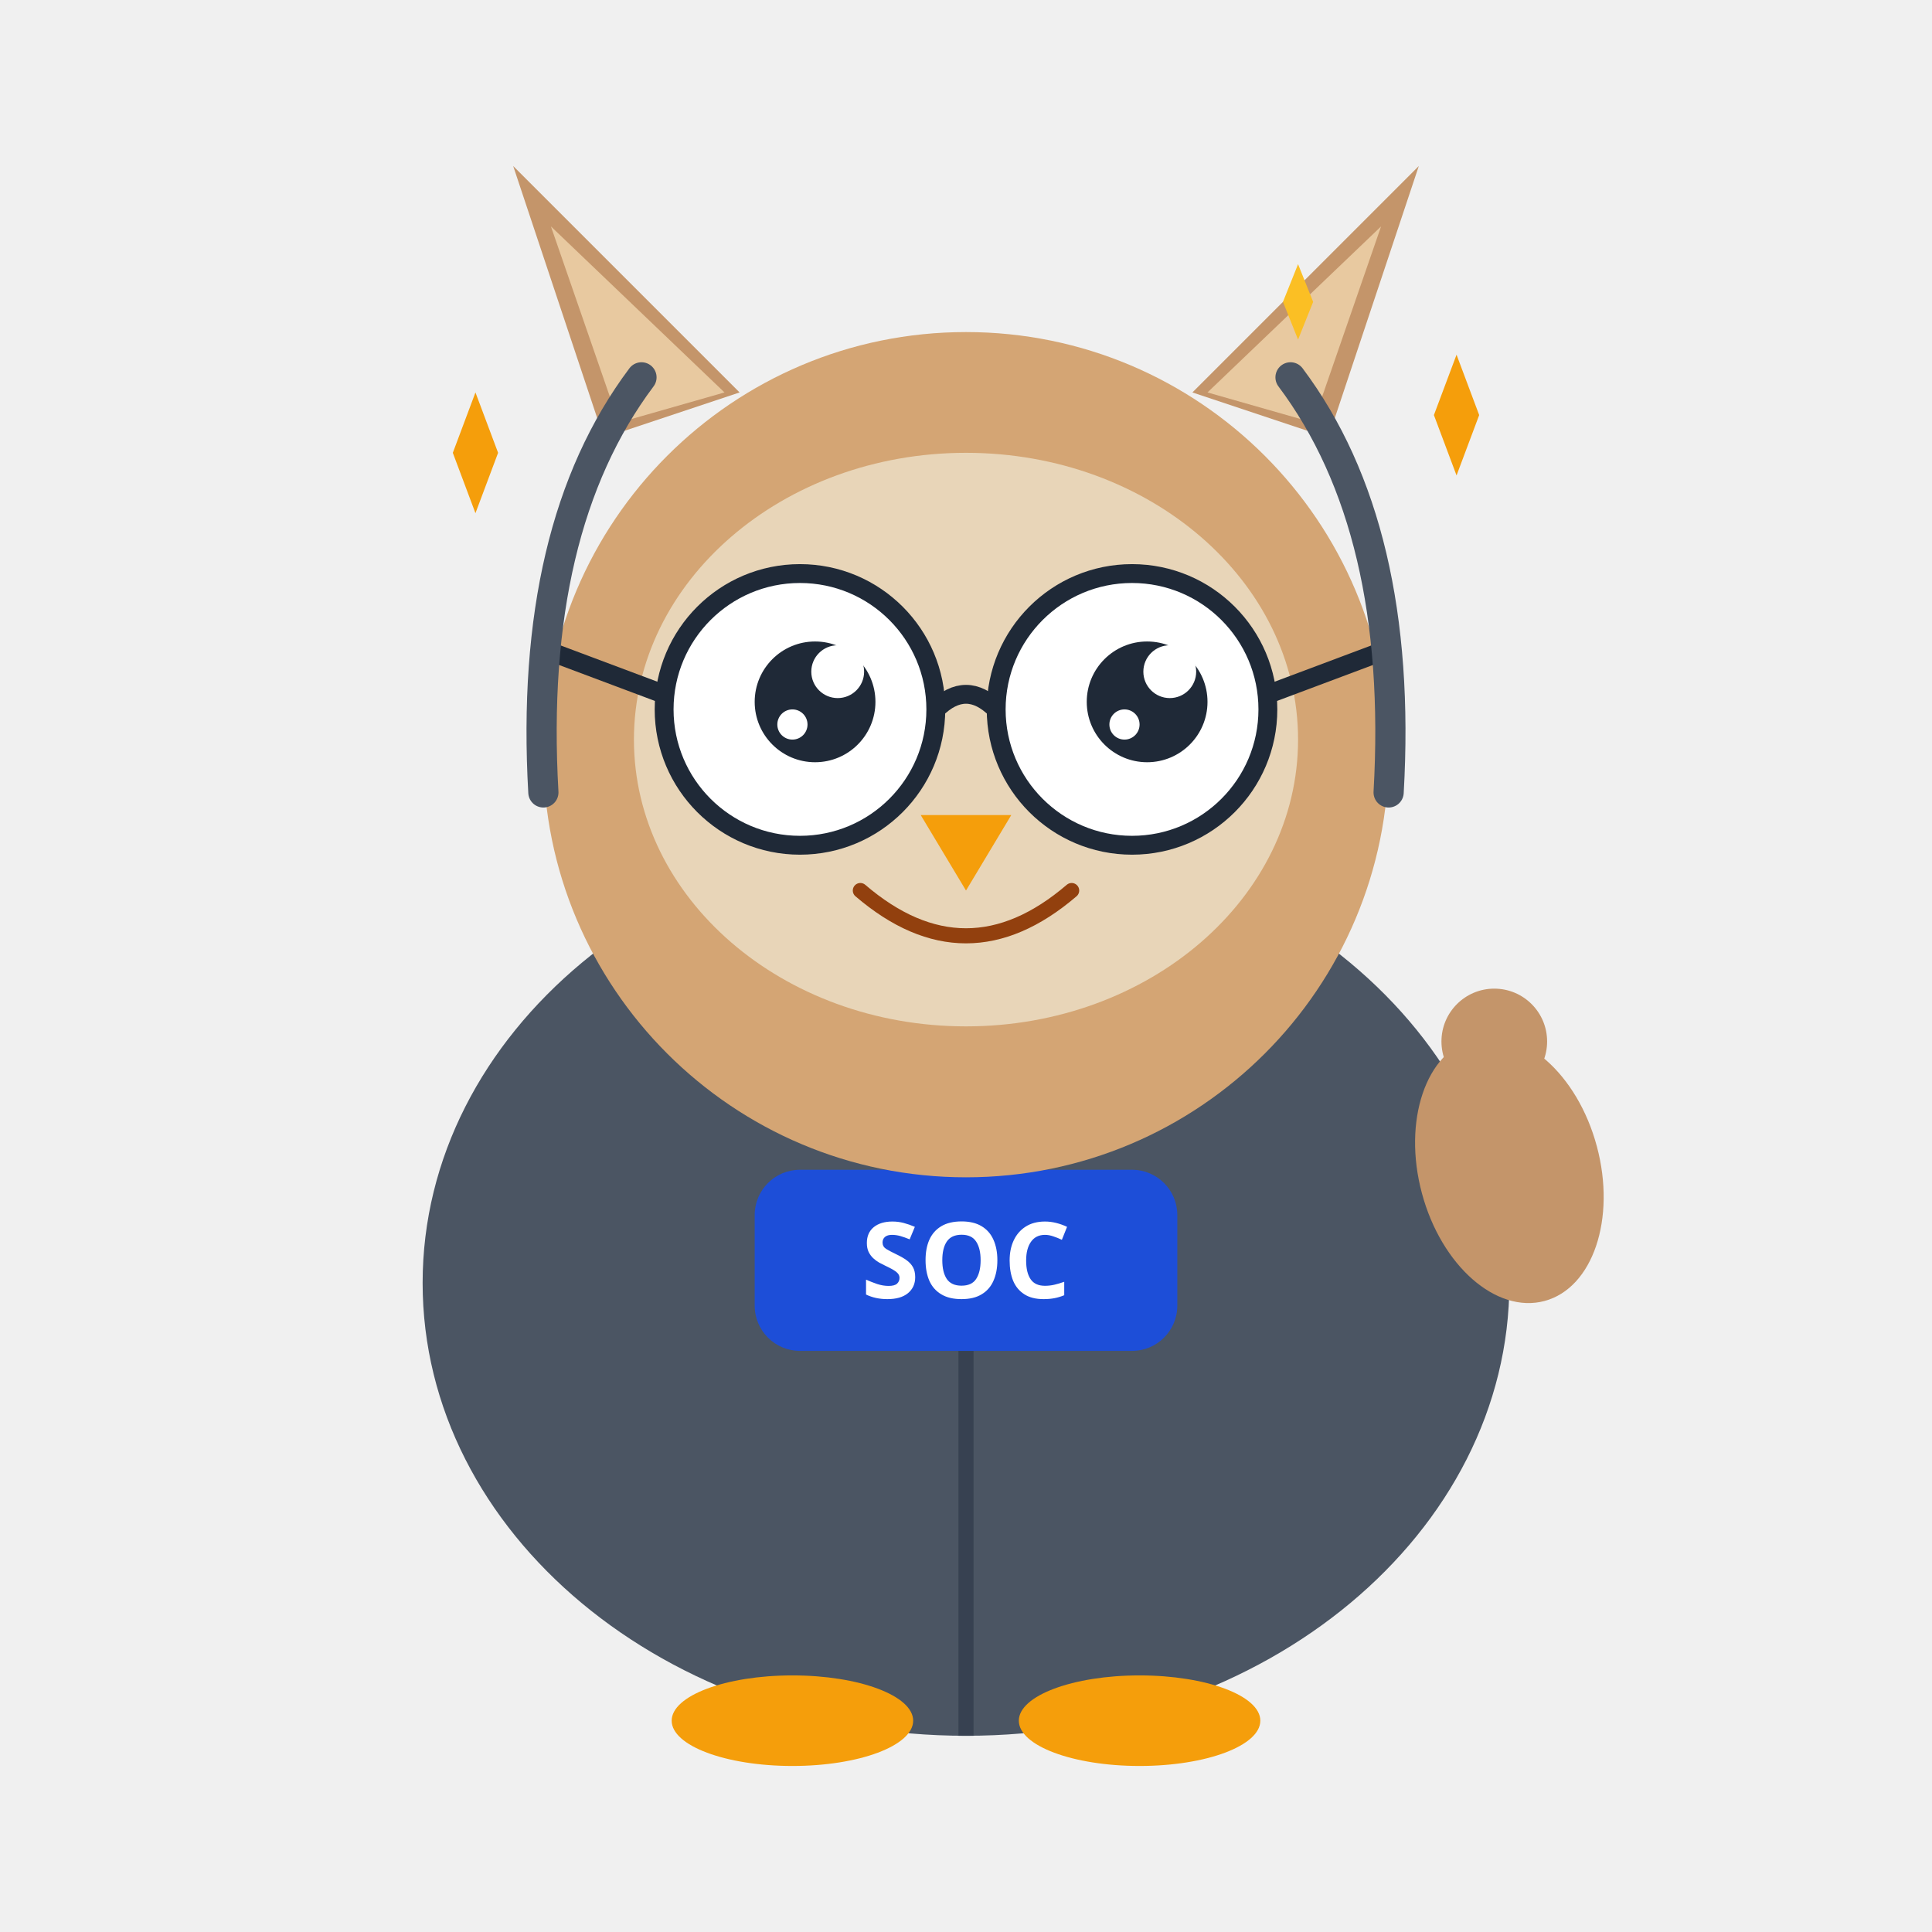
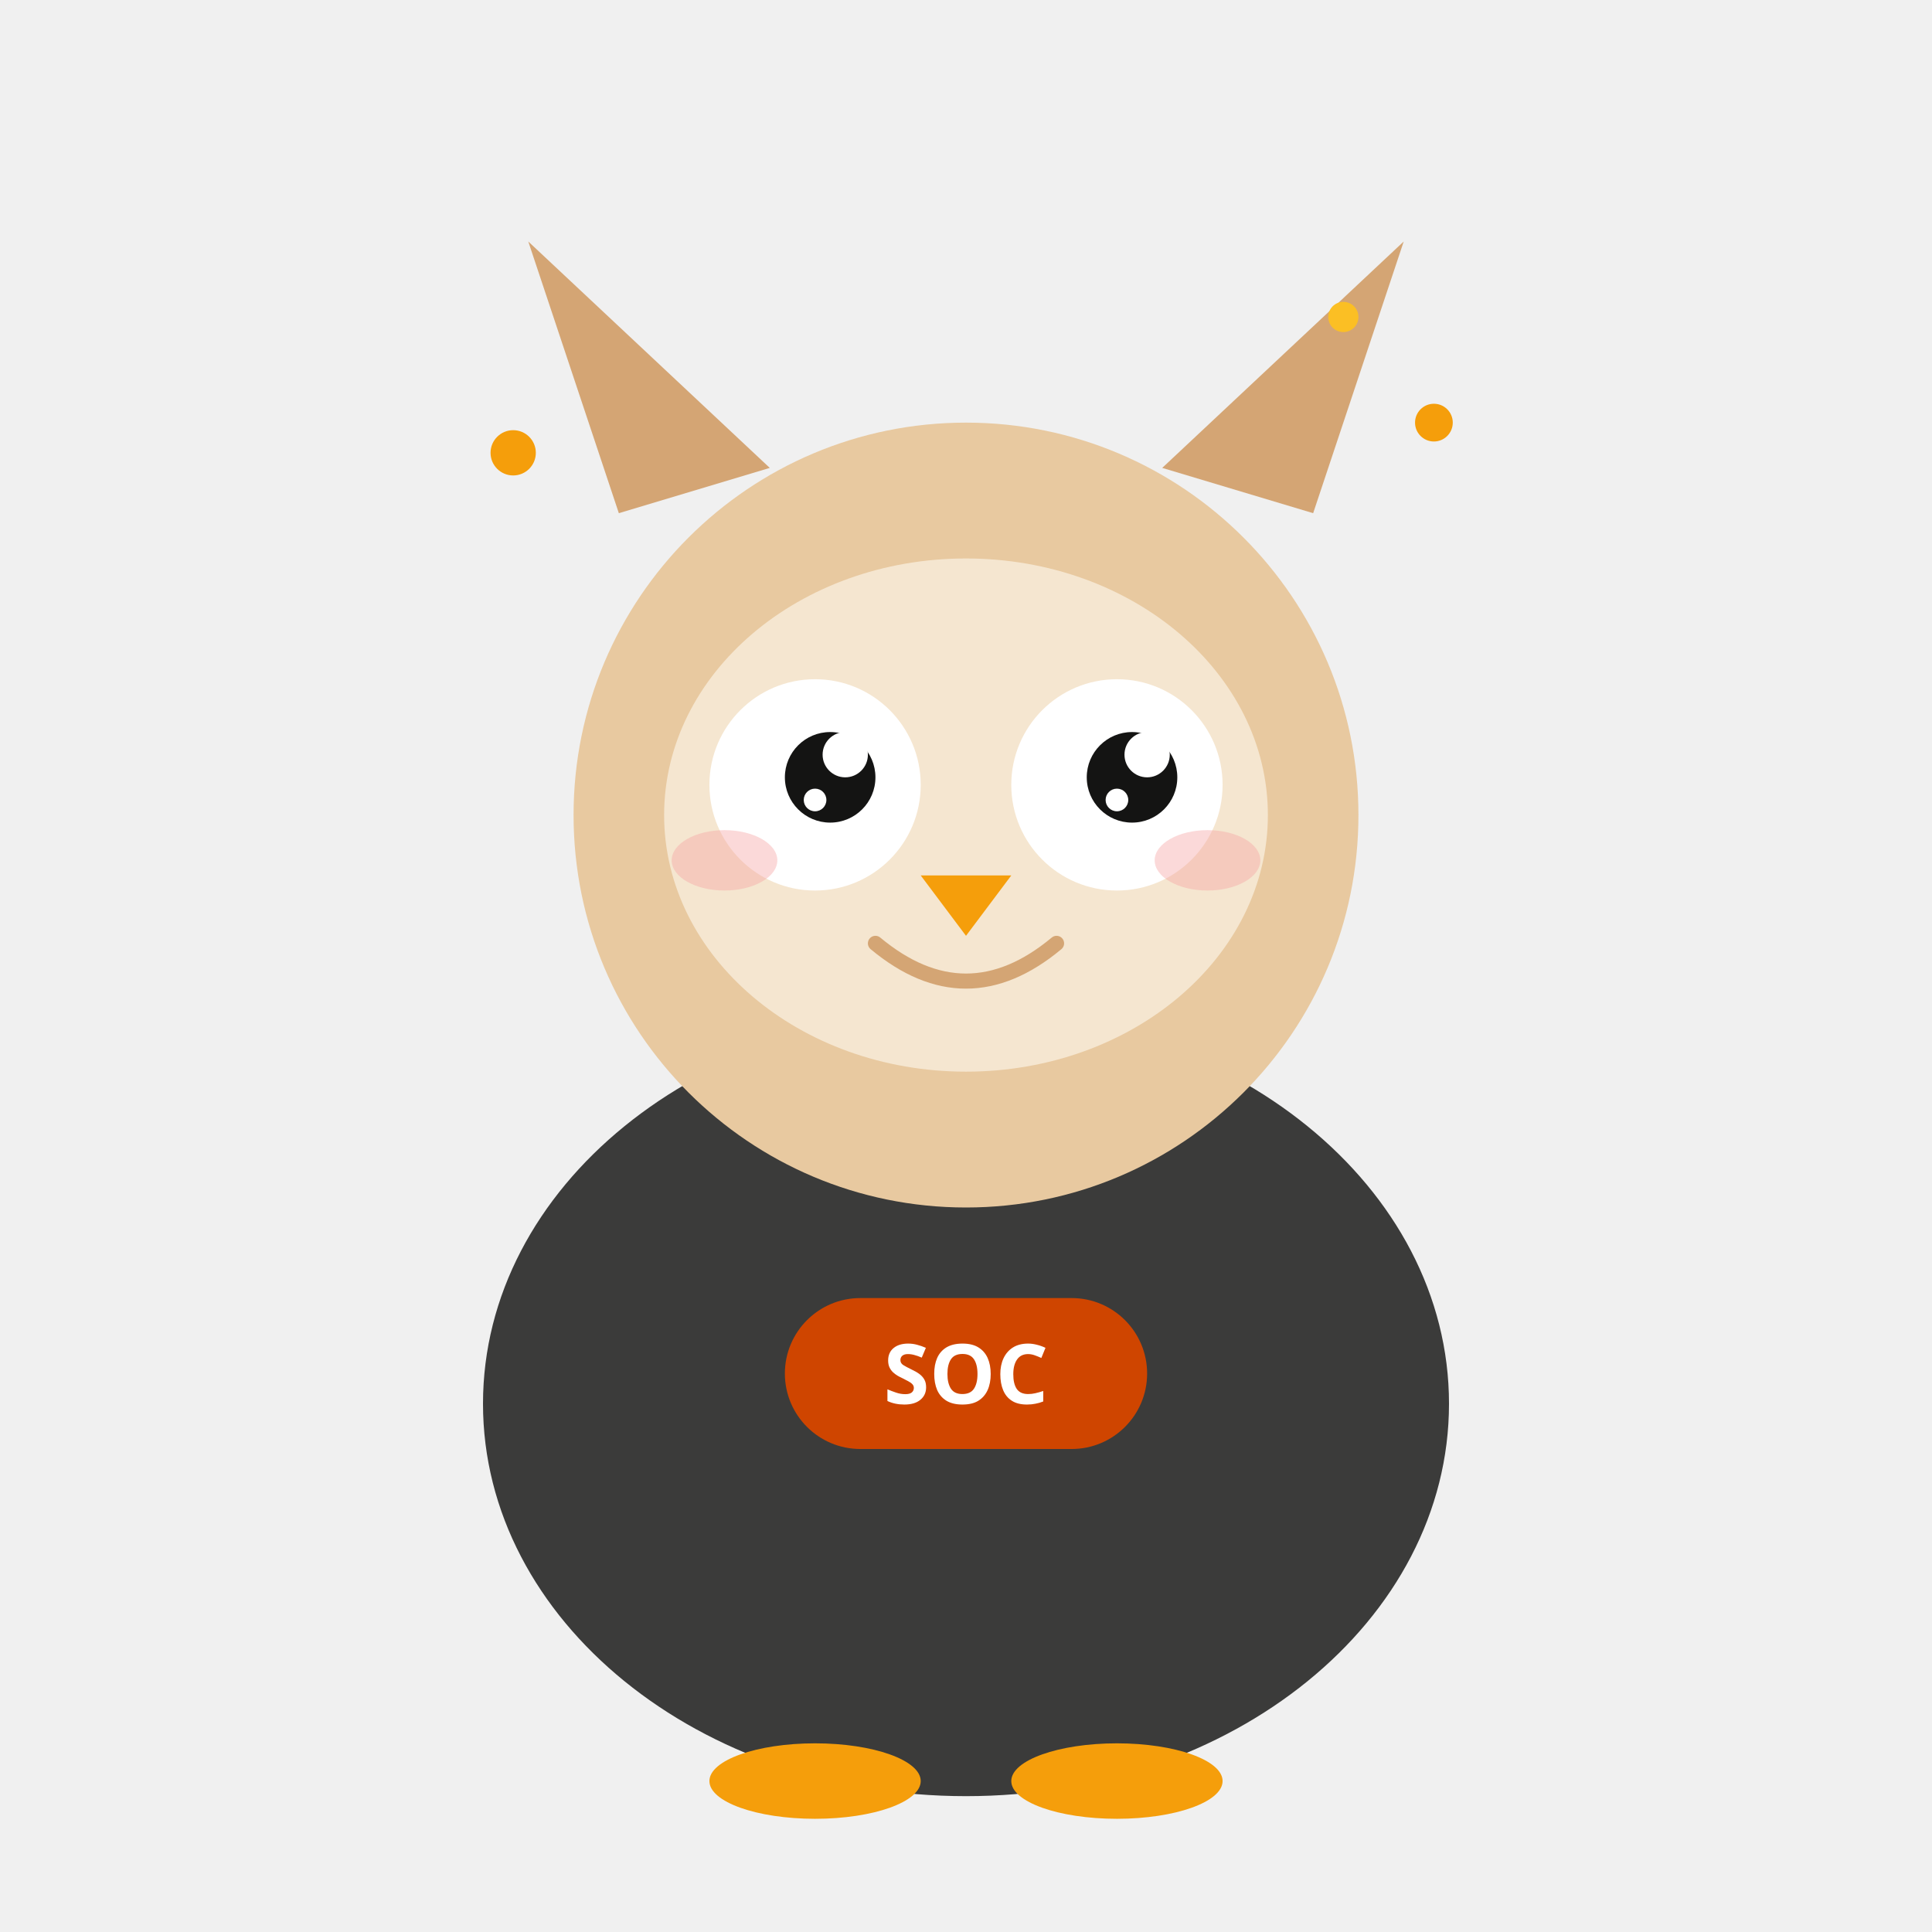
<svg xmlns="http://www.w3.org/2000/svg" viewBox="0 0 256 256" fill="none">
-   <ellipse cx="128" cy="170" rx="72" ry="60" fill="#4B5563" />
-   <line x1="128" y1="130" x2="128" y2="230" stroke="#374151" stroke-width="2" />
-   <rect x="100" y="155" width="56" height="24" rx="6" fill="#1D4ED8" />
-   <text x="128" y="172" text-anchor="middle" font-family="sans-serif" font-size="14" font-weight="700" fill="#FFFFFF">SOC</text>
-   <circle cx="128" cy="100" r="56" fill="#D4A574" />
-   <path d="M80 58 L68 22 L98 52 Z" fill="#C4956A" />
-   <path d="M176 58 L188 22 L158 52 Z" fill="#C4956A" />
-   <path d="M82 56 L73 30 L96 52 Z" fill="#E8C9A0" />
-   <path d="M174 56 L183 30 L160 52 Z" fill="#E8C9A0" />
-   <ellipse cx="128" cy="98" rx="44" ry="38" fill="#E8D5B8" />
-   <circle cx="106" cy="94" r="18" fill="#FFFFFF" stroke="#1F2937" stroke-width="2.5" />
-   <circle cx="150" cy="94" r="18" fill="#FFFFFF" stroke="#1F2937" stroke-width="2.5" />
-   <circle cx="108" cy="93" r="8" fill="#1F2937" />
-   <circle cx="111" cy="89" r="3.5" fill="#FFFFFF" />
-   <circle cx="105" cy="96" r="2" fill="#FFFFFF" />
-   <circle cx="152" cy="93" r="8" fill="#1F2937" />
-   <circle cx="155" cy="89" r="3.5" fill="#FFFFFF" />
-   <circle cx="149" cy="96" r="2" fill="#FFFFFF" />
-   <path d="M124 94 Q128 90 132 94" stroke="#1F2937" stroke-width="2.5" fill="none" />
-   <path d="M88 92 L72 86" stroke="#1F2937" stroke-width="2.5" stroke-linecap="round" />
-   <path d="M168 92 L184 86" stroke="#1F2937" stroke-width="2.5" stroke-linecap="round" />
-   <path d="M122 108 L128 118 L134 108 Z" fill="#F59E0B" />
-   <path d="M114 118 Q128 130 142 118" stroke="#92400E" stroke-width="2" fill="none" stroke-linecap="round" />
-   <path d="M60 60 L63 52 L66 60 L74 57 L66 60 L63 68 L60 60 L56 57 Z" fill="#F59E0B" />
-   <path d="M190 55 L193 47 L196 55 L204 52 L196 55 L193 63 L190 55 L186 52 Z" fill="#F59E0B" />
-   <path d="M170 40 L172 35 L174 40 L179 38 L174 40 L172 45 L170 40 L165 38 Z" fill="#FBBF24" />
-   <path d="M72 105 Q70 70 85 50" stroke="#4B5563" stroke-width="4" fill="none" stroke-linecap="round" />
-   <path d="M184 105 Q186 70 171 50" stroke="#4B5563" stroke-width="4" fill="none" stroke-linecap="round" />
-   <ellipse cx="200" cy="155" rx="12" ry="18" fill="#C4956A" transform="rotate(-15 200 155)" />
-   <circle cx="198" cy="138" r="7" fill="#C4956A" />
-   <ellipse cx="105" cy="228" rx="16" ry="6" fill="#F59E0B" />
-   <ellipse cx="151" cy="228" rx="16" ry="6" fill="#F59E0B" />
+   <ellipse cx="128" cy="186" rx="64" ry="52" fill="#3B3B3A" />
+   <rect x="104" y="172" width="48" height="20" rx="10" fill="#CF4500" />
+   <text x="128" y="186" text-anchor="middle" font-family="sans-serif" font-size="11" font-weight="700" fill="#FFF">SOC</text>
+   <circle cx="128" cy="108" r="52" fill="#E8C9A0" />
+   <path d="M82 68 L70 32 L102 62 Z" fill="#D4A574" />
+   <path d="M174 68 L186 32 L154 62 Z" fill="#D4A574" />
+   <ellipse cx="128" cy="108" rx="40" ry="34" fill="#F5E6D0" />
+   <circle cx="108" cy="104" r="14" fill="#FFF" />
+   <circle cx="148" cy="104" r="14" fill="#FFF" />
+   <circle cx="110" cy="103" r="6" fill="#141413" />
+   <circle cx="150" cy="103" r="6" fill="#141413" />
+   <circle cx="112" cy="100" r="3" fill="#FFF" />
+   <circle cx="152" cy="100" r="3" fill="#FFF" />
+   <circle cx="108" cy="106" r="1.5" fill="#FFF" />
+   <circle cx="148" cy="106" r="1.5" fill="#FFF" />
+   <path d="M122 116 L128 124 L134 116 Z" fill="#F59E0B" />
+   <path d="M116 125 Q128 135 140 125" stroke="#D4A574" stroke-width="2" fill="none" stroke-linecap="round" />
+   <ellipse cx="96" cy="114" rx="7" ry="4" fill="#F5A0A0" opacity="0.4" />
+   <ellipse cx="160" cy="114" rx="7" ry="4" fill="#F5A0A0" opacity="0.4" />
+   <circle cx="68" cy="60" r="3" fill="#F59E0B" />
+   <circle cx="190" cy="56" r="2.5" fill="#F59E0B" />
+   <circle cx="178" cy="42" r="2" fill="#FBBF24" />
+   <ellipse cx="108" cy="236" rx="14" ry="5" fill="#F59E0B" />
+   <ellipse cx="148" cy="236" rx="14" ry="5" fill="#F59E0B" />
</svg>
